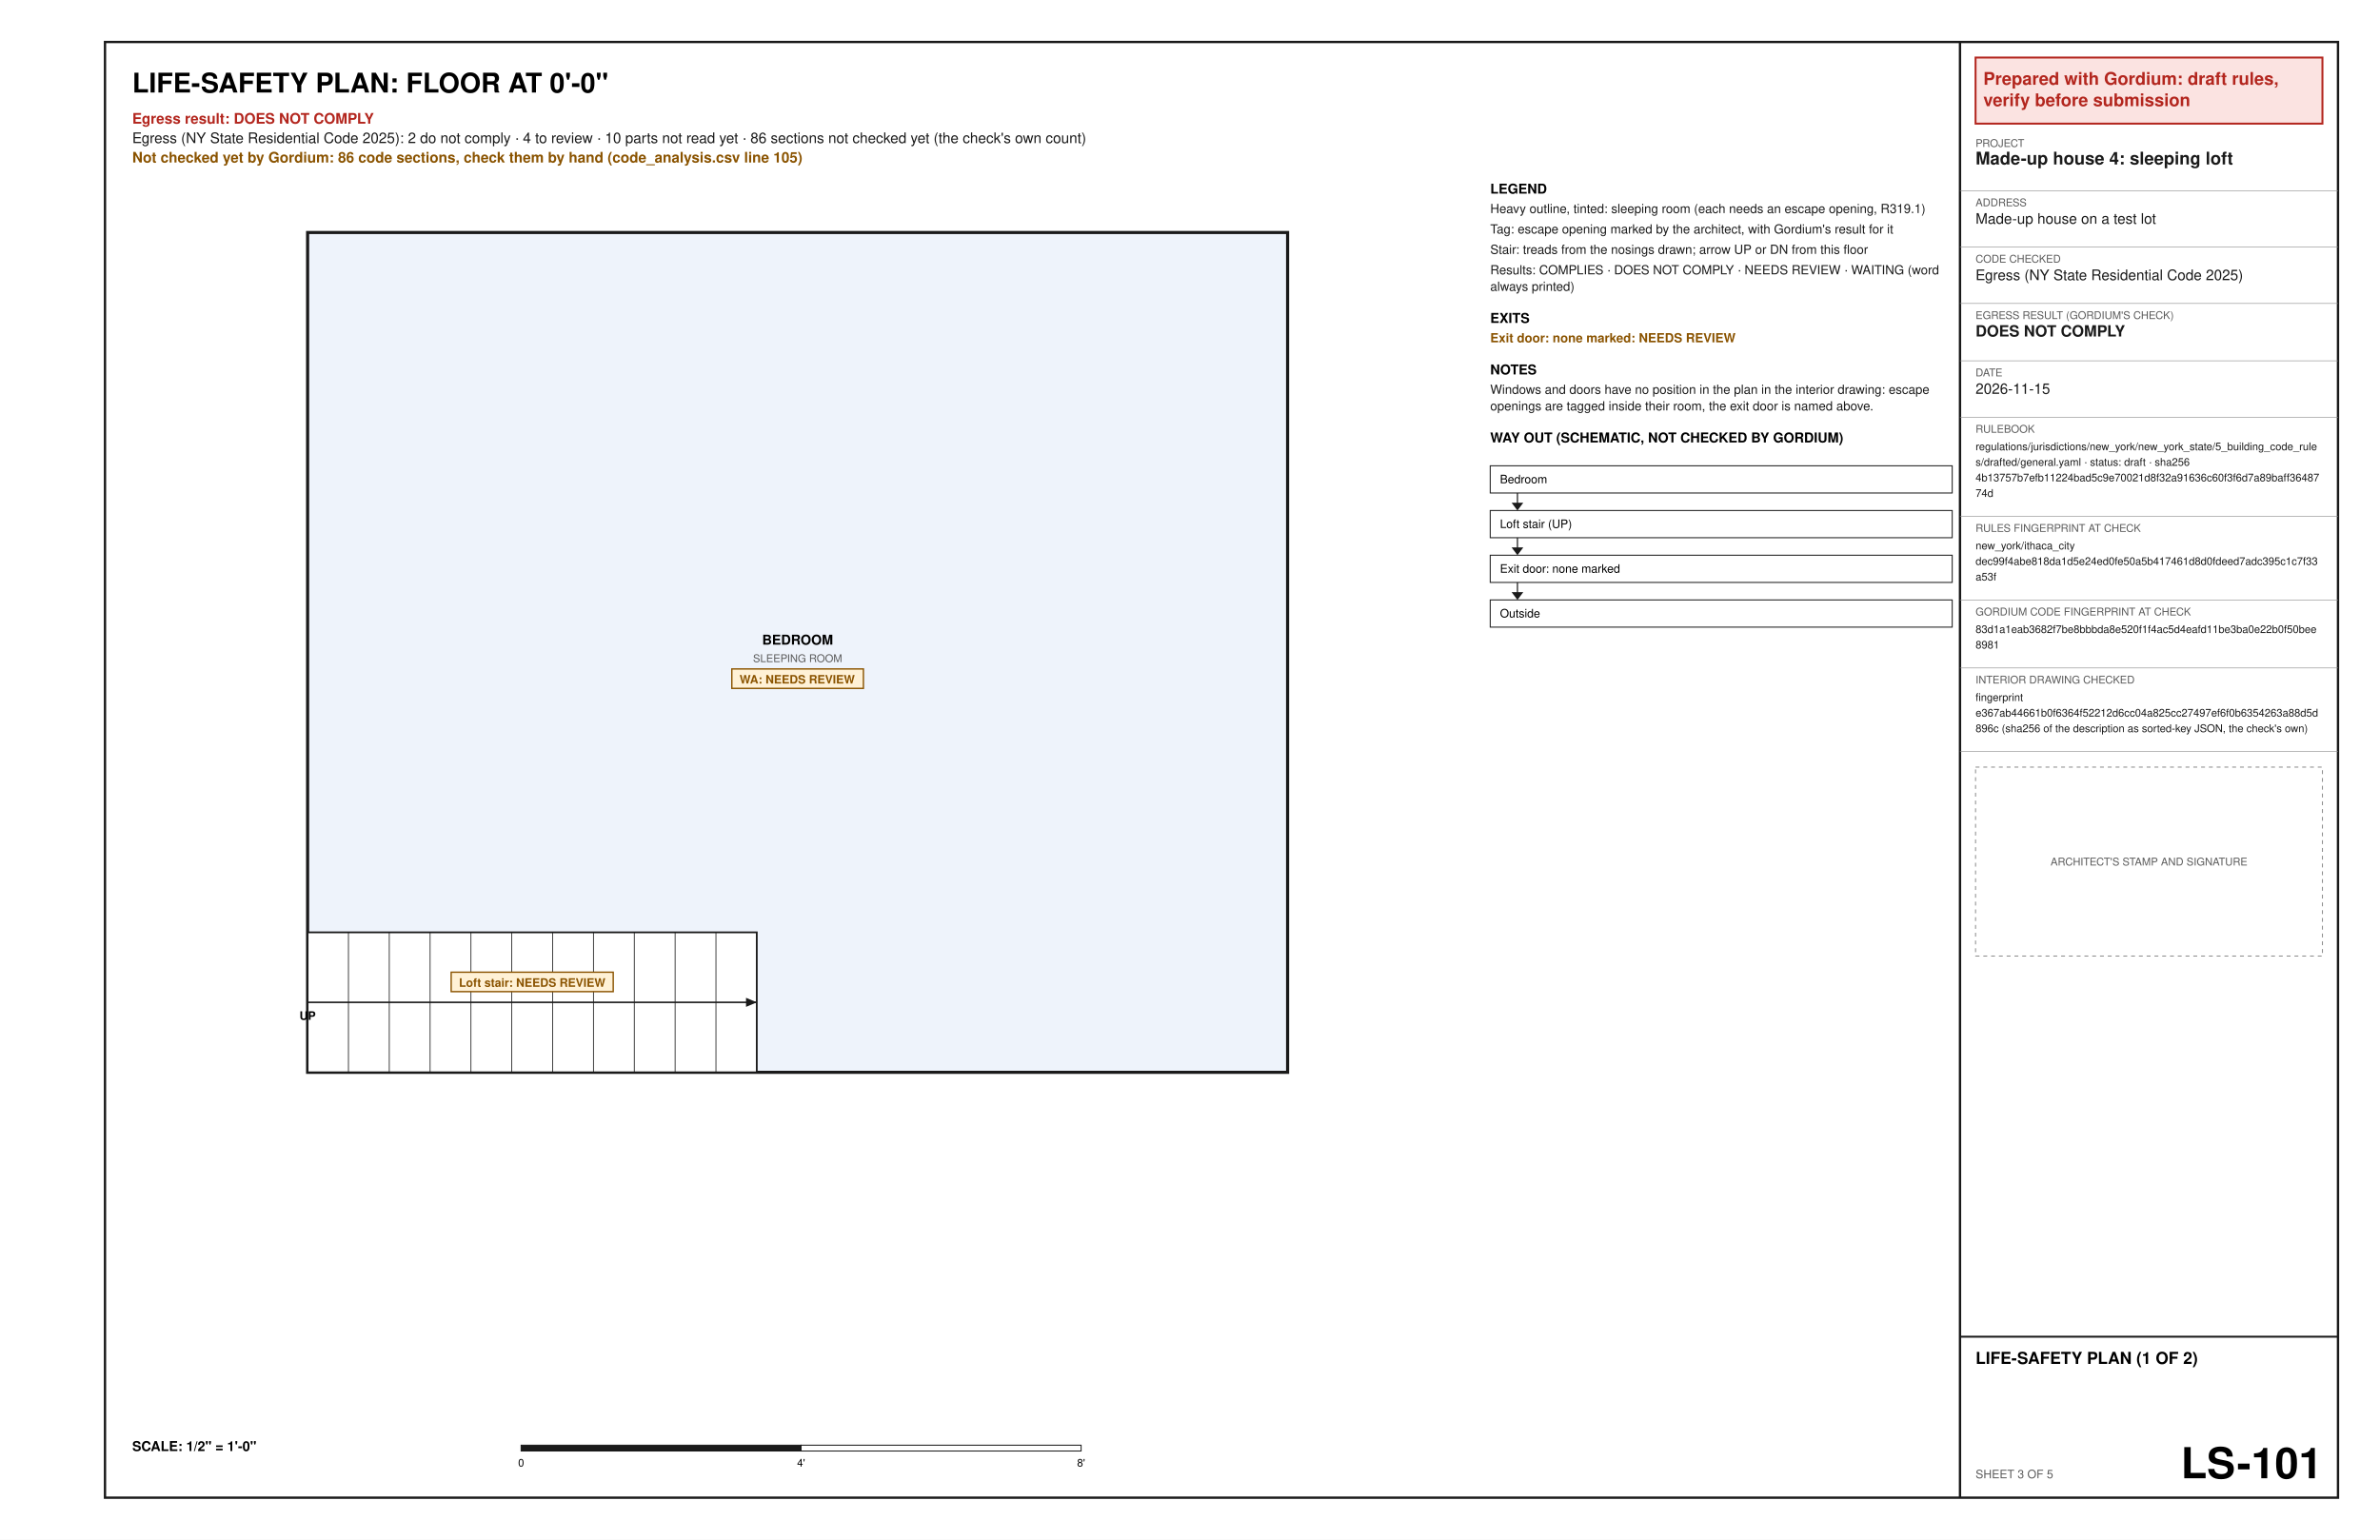
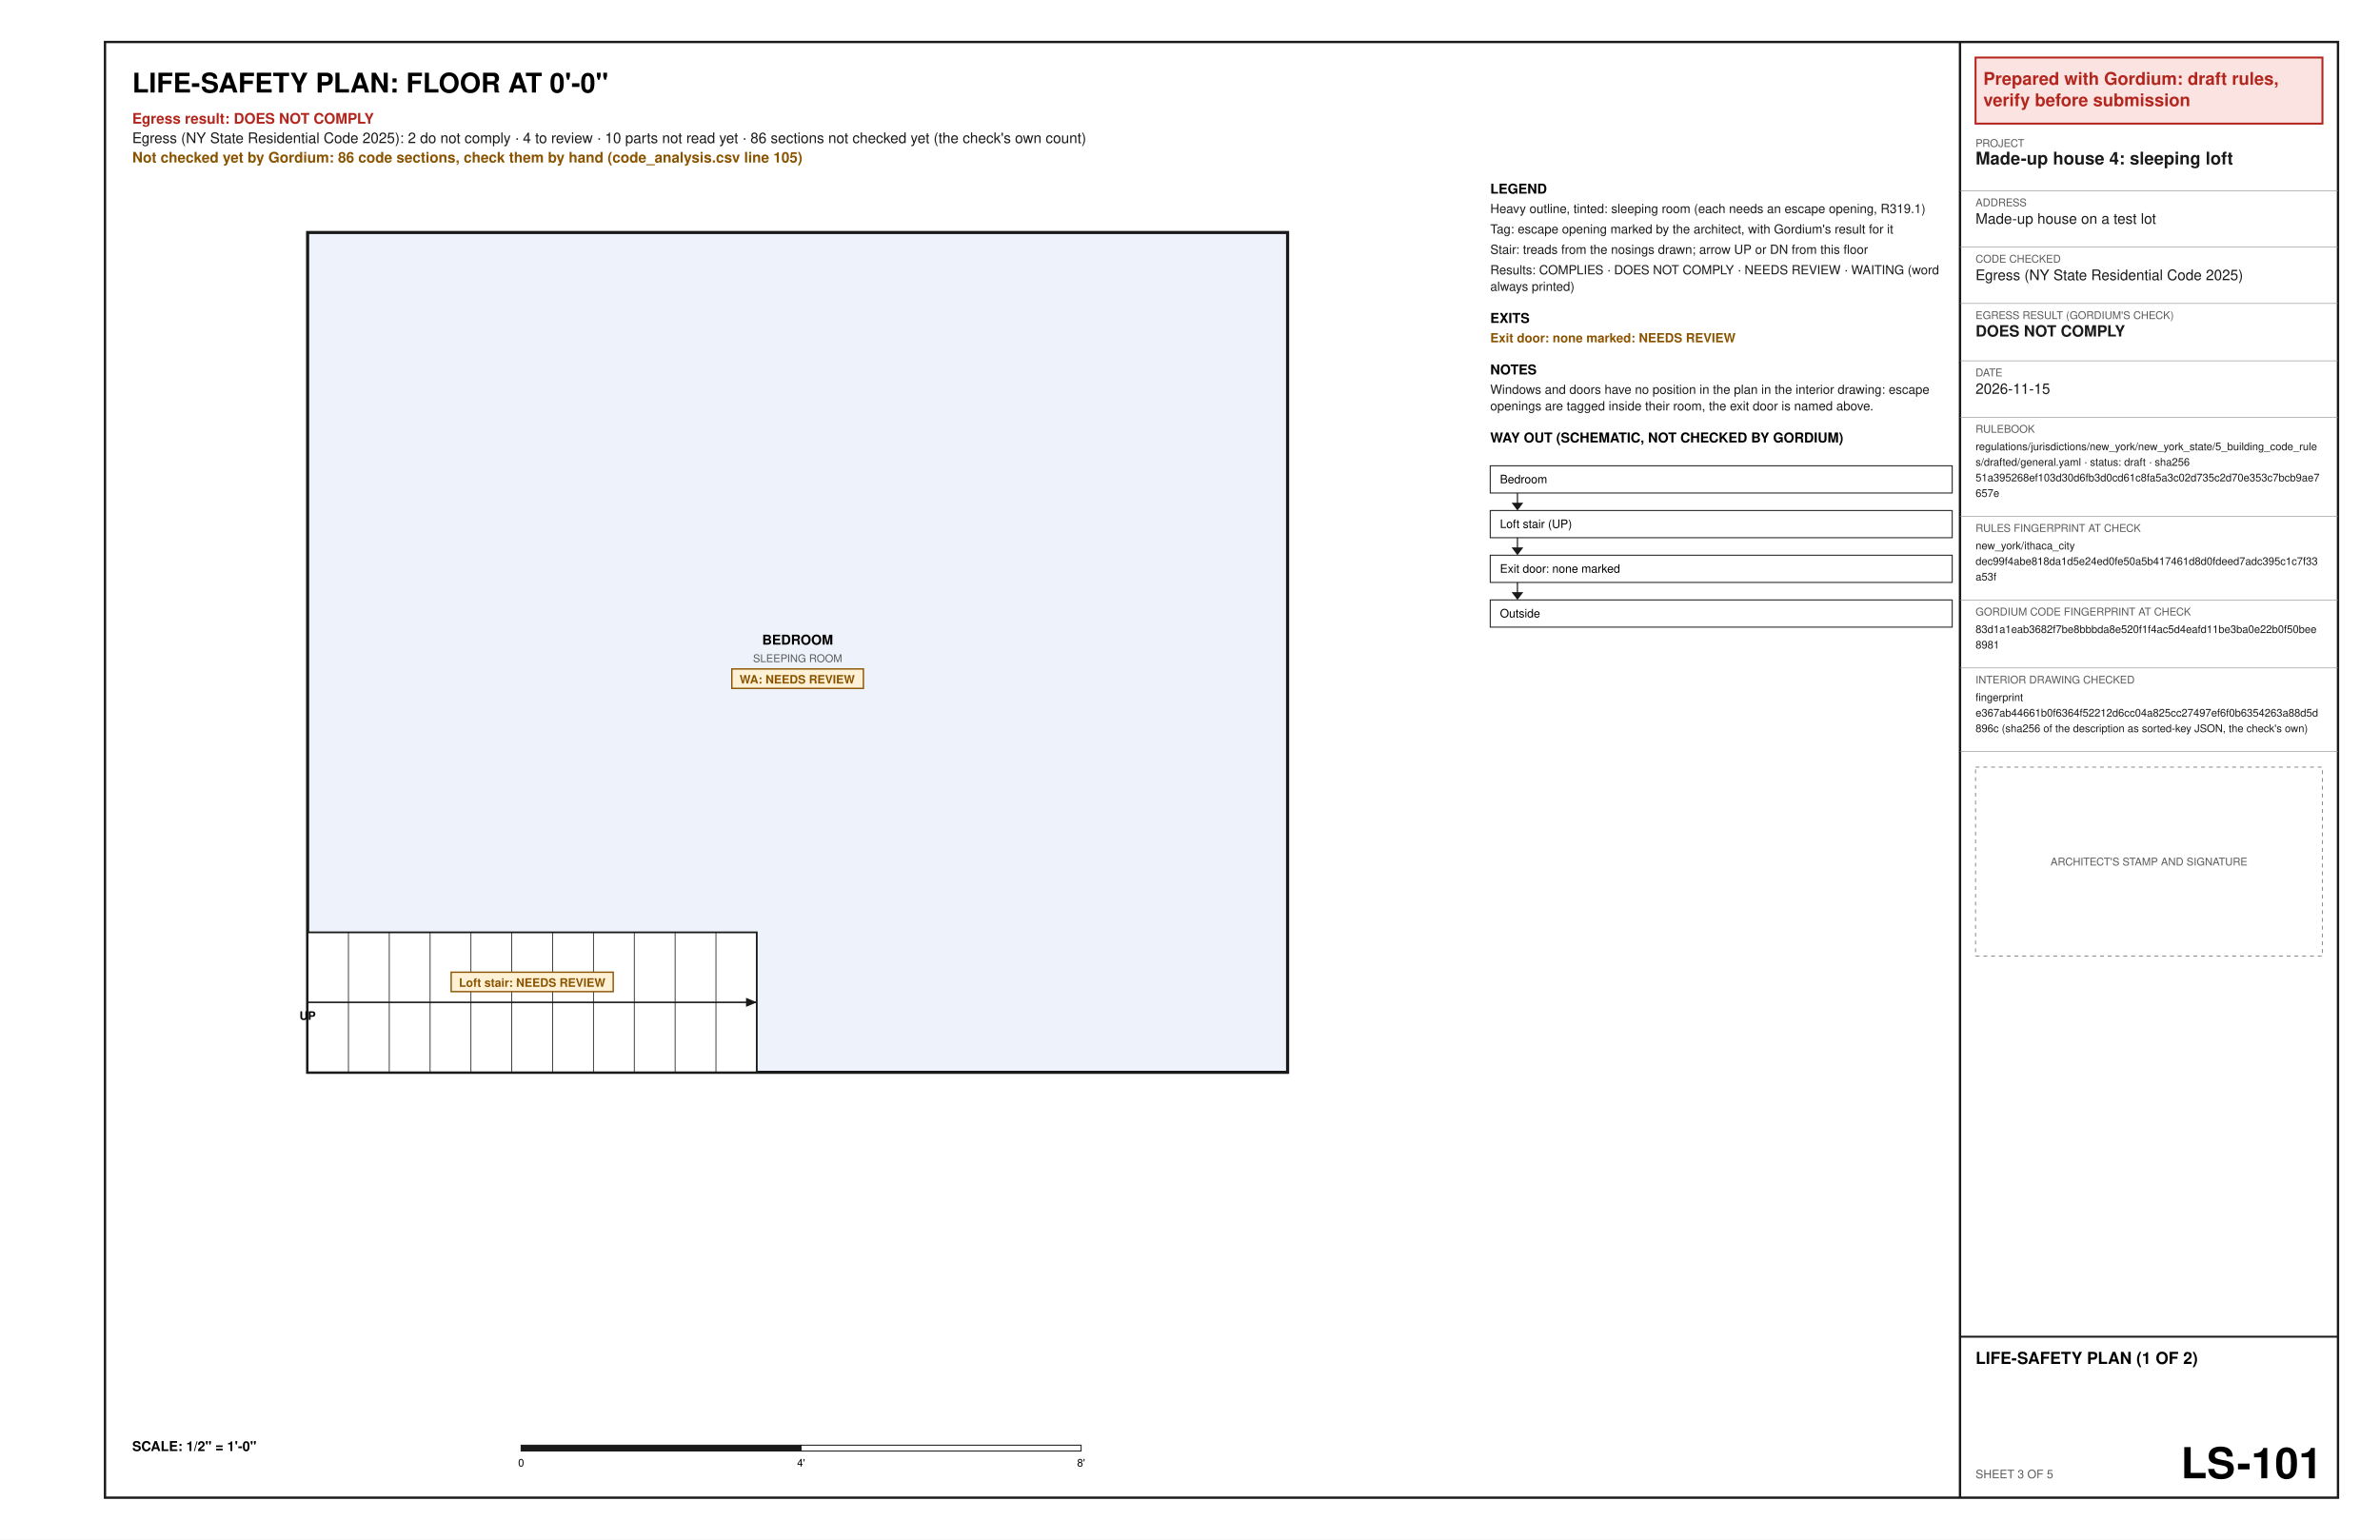
<svg xmlns="http://www.w3.org/2000/svg" width="17in" height="11in" viewBox="0 0 1224 792" font-family="Helvetica, Arial, sans-serif">
  <rect x="0" y="0" width="1224" height="792" fill="#ffffff" />
  <text x="68" y="47.6" font-size="14" font-weight="bold" text-anchor="start" fill="#000000" xml:space="preserve">LIFE-SAFETY PLAN: FLOOR AT 0'-0"</text>
  <text x="68" y="63.6" font-size="7.5" font-weight="bold" text-anchor="start" fill="#b3261e" xml:space="preserve">Egress result: DOES NOT COMPLY</text>
  <text x="68" y="73.6" font-size="7.5" text-anchor="start" fill="#1a1a1a" xml:space="preserve">Egress (NY State Residential Code 2025): 2 do not comply · 4 to review · 10 parts not read yet · 86 sections not checked yet (the check's own count)</text>
  <text x="68" y="83.6" font-size="7.5" font-weight="bold" text-anchor="start" fill="#8a5300" xml:space="preserve">Not checked yet by Gordium: 86 code sections, check them by hand (code_analysis.csv line 105)</text>
  <polygon points="158.2,551.6 662.2,551.6 662.2,119.6 158.2,119.6" fill="#eef3fb" stroke="#1a1a1a" stroke-width="1.6" />
  <text x="410.2" y="331.6" font-size="7" font-weight="bold" text-anchor="middle" fill="#000000" xml:space="preserve">BEDROOM</text>
  <text x="410.2" y="340.6" font-size="5.5" text-anchor="middle" fill="#5a5a5a" xml:space="preserve">SLEEPING ROOM</text>
  <polygon points="376.37,344.1 444.04,344.1 444.04,354.1 376.37,354.1" fill="#fff1d6" stroke="#8a5300" stroke-width="0.7" />
  <text x="380.37" y="351.6" font-size="6" font-weight="bold" text-anchor="start" fill="#8a5300" xml:space="preserve">WA: NEEDS REVIEW</text>
  <polygon points="158.2,551.6 158.2,479.6 389.2,479.6 389.2,551.6" fill="#ffffff" stroke="#1a1a1a" stroke-width="0.9" />
  <line x1="179.2" y1="551.6" x2="179.2" y2="479.6" stroke="#1a1a1a" stroke-width="0.4" />
  <line x1="200.2" y1="551.6" x2="200.2" y2="479.6" stroke="#1a1a1a" stroke-width="0.4" />
  <line x1="221.2" y1="551.6" x2="221.2" y2="479.6" stroke="#1a1a1a" stroke-width="0.4" />
  <line x1="242.2" y1="551.6" x2="242.2" y2="479.6" stroke="#1a1a1a" stroke-width="0.4" />
  <line x1="263.2" y1="551.6" x2="263.2" y2="479.6" stroke="#1a1a1a" stroke-width="0.4" />
  <line x1="284.2" y1="551.6" x2="284.2" y2="479.6" stroke="#1a1a1a" stroke-width="0.4" />
  <line x1="305.2" y1="551.6" x2="305.2" y2="479.6" stroke="#1a1a1a" stroke-width="0.4" />
  <line x1="326.2" y1="551.6" x2="326.2" y2="479.6" stroke="#1a1a1a" stroke-width="0.4" />
  <line x1="347.2" y1="551.6" x2="347.2" y2="479.6" stroke="#1a1a1a" stroke-width="0.4" />
  <line x1="368.2" y1="551.6" x2="368.2" y2="479.6" stroke="#1a1a1a" stroke-width="0.4" />
  <line x1="158.2" y1="515.6" x2="389.2" y2="515.6" stroke="#1a1a1a" stroke-width="0.8" />
  <polygon points="389.2,515.6 383.67,517.94 383.67,513.26" fill="#1a1a1a" />
  <text x="158.2" y="524.6" font-size="6" font-weight="bold" text-anchor="middle" fill="#000000" xml:space="preserve">UP</text>
  <polygon points="232.03,500.1 315.37,500.1 315.37,510.1 232.03,510.1" fill="#fff1d6" stroke="#8a5300" stroke-width="0.7" />
  <text x="236.03" y="507.6" font-size="6" font-weight="bold" text-anchor="start" fill="#8a5300" xml:space="preserve">Loft stair: NEEDS REVIEW</text>
  <text x="68" y="746.4" font-size="7" font-weight="bold" text-anchor="start" fill="#000000" xml:space="preserve">SCALE: 1/2" = 1'-0"</text>
  <polygon points="268,743.4 412,743.4 412,746.4 268,746.4" fill="#1a1a1a" stroke="#1a1a1a" stroke-width="0.5" />
  <polygon points="412,743.4 556,743.4 556,746.4 412,746.4" fill="#ffffff" stroke="#1a1a1a" stroke-width="0.5" />
  <text x="268" y="754.4" font-size="5.5" text-anchor="middle" fill="#000000" xml:space="preserve">0</text>
  <text x="412" y="754.4" font-size="5.5" text-anchor="middle" fill="#000000" xml:space="preserve">4'</text>
  <text x="556" y="754.4" font-size="5.5" text-anchor="middle" fill="#000000" xml:space="preserve">8'</text>
  <text x="766.4" y="99.6" font-size="7" font-weight="bold" text-anchor="start" fill="#000000" xml:space="preserve">LEGEND</text>
  <text x="766.4" y="109.6" font-size="6.5" text-anchor="start" fill="#1a1a1a" xml:space="preserve">Heavy outline, tinted: sleeping room (each needs an escape opening, R319.1)</text>
  <text x="766.4" y="120.1" font-size="6.5" text-anchor="start" fill="#1a1a1a" xml:space="preserve">Tag: escape opening marked by the architect, with Gordium's result for it</text>
  <text x="766.4" y="130.6" font-size="6.5" text-anchor="start" fill="#1a1a1a" xml:space="preserve">Stair: treads from the nosings drawn; arrow UP or DN from this floor</text>
  <text x="766.4" y="141.1" font-size="6.5" text-anchor="start" fill="#1a1a1a" xml:space="preserve">Results: COMPLIES · DOES NOT COMPLY · NEEDS REVIEW · WAITING (word</text>
  <text x="766.4" y="149.6" font-size="6.5" text-anchor="start" fill="#1a1a1a" xml:space="preserve">always printed)</text>
  <text x="766.4" y="166.1" font-size="7" font-weight="bold" text-anchor="start" fill="#000000" xml:space="preserve">EXITS</text>
  <text x="766.4" y="176.1" font-size="6.5" font-weight="bold" text-anchor="start" fill="#8a5300" xml:space="preserve">Exit door: none marked: NEEDS REVIEW</text>
  <text x="766.4" y="192.6" font-size="7" font-weight="bold" text-anchor="start" fill="#000000" xml:space="preserve">NOTES</text>
  <text x="766.4" y="202.6" font-size="6.5" text-anchor="start" fill="#1a1a1a" xml:space="preserve">Windows and doors have no position in the plan in the interior drawing: escape</text>
  <text x="766.4" y="211.1" font-size="6.5" text-anchor="start" fill="#1a1a1a" xml:space="preserve">openings are tagged inside their room, the exit door is named above.</text>
  <text x="766.4" y="227.6" font-size="7" font-weight="bold" text-anchor="start" fill="#000000" xml:space="preserve">WAY OUT (SCHEMATIC, NOT CHECKED BY GORDIUM)</text>
  <polygon points="766.4,239.6 1004,239.6 1004,253.6 766.4,253.6" fill="none" stroke="#1a1a1a" stroke-width="0.5" />
  <text x="771.4" y="248.6" font-size="6" text-anchor="start" fill="#000000" xml:space="preserve">Bedroom</text>
  <line x1="780.4" y1="253.6" x2="780.4" y2="261.6" stroke="#1a1a1a" stroke-width="0.6" />
  <polygon points="777.4,258.6 783.4,258.6 780.4,262.6" fill="#1a1a1a" />
  <polygon points="766.4,262.6 1004,262.6 1004,276.6 766.4,276.6" fill="none" stroke="#1a1a1a" stroke-width="0.5" />
  <text x="771.4" y="271.6" font-size="6" text-anchor="start" fill="#000000" xml:space="preserve">Loft stair (UP)</text>
  <line x1="780.4" y1="276.6" x2="780.4" y2="284.6" stroke="#1a1a1a" stroke-width="0.6" />
  <polygon points="777.4,281.6 783.4,281.6 780.4,285.6" fill="#1a1a1a" />
  <polygon points="766.4,285.6 1004,285.6 1004,299.6 766.4,299.6" fill="none" stroke="#1a1a1a" stroke-width="0.5" />
  <text x="771.4" y="294.6" font-size="6" text-anchor="start" fill="#000000" xml:space="preserve">Exit door: none marked</text>
  <line x1="780.4" y1="299.6" x2="780.4" y2="307.6" stroke="#1a1a1a" stroke-width="0.6" />
  <polygon points="777.4,304.6 783.4,304.6 780.4,308.6" fill="#1a1a1a" />
  <polygon points="766.4,308.6 1004,308.6 1004,322.6 766.4,322.6" fill="none" stroke="#1a1a1a" stroke-width="0.5" />
  <text x="771.4" y="317.6" font-size="6" text-anchor="start" fill="#000000" xml:space="preserve">Outside</text>
  <polygon points="54,21.6 1202.4,21.6 1202.4,770.4 54,770.4" fill="none" stroke="#1a1a1a" stroke-width="1.2" />
  <line x1="1008" y1="21.6" x2="1008" y2="770.4" stroke="#1a1a1a" stroke-width="1.2" />
  <polygon points="1016,29.6 1194.4,29.6 1194.4,63.6 1016,63.6" fill="#fbe3e1" stroke="#b3261e" stroke-width="1" />
  <text x="1020" y="43.6" font-size="9" font-weight="bold" text-anchor="start" fill="#b3261e" xml:space="preserve">Prepared with Gordium: draft rules,</text>
  <text x="1020" y="54.6" font-size="9" font-weight="bold" text-anchor="start" fill="#b3261e" xml:space="preserve">verify before submission</text>
  <text x="1016" y="75.6" font-size="5.5" text-anchor="start" fill="#5a5a5a" xml:space="preserve">PROJECT</text>
  <text x="1016" y="84.6" font-size="9" font-weight="bold" text-anchor="start" fill="#1a1a1a" xml:space="preserve">Made-up house 4: sleeping loft</text>
  <line x1="1008" y1="98.1" x2="1202.4" y2="98.1" stroke="#8c8c8c" stroke-width="0.3" />
  <text x="1016" y="106.1" font-size="5.5" text-anchor="start" fill="#5a5a5a" xml:space="preserve">ADDRESS</text>
  <text x="1016" y="115.1" font-size="7.5" text-anchor="start" fill="#1a1a1a" xml:space="preserve">Made-up house on a test lot</text>
  <line x1="1008" y1="127.1" x2="1202.4" y2="127.1" stroke="#8c8c8c" stroke-width="0.3" />
  <text x="1016" y="135.1" font-size="5.5" text-anchor="start" fill="#5a5a5a" xml:space="preserve">CODE CHECKED</text>
  <text x="1016" y="144.1" font-size="7.5" text-anchor="start" fill="#1a1a1a" xml:space="preserve">Egress (NY State Residential Code 2025)</text>
  <line x1="1008" y1="156.1" x2="1202.4" y2="156.1" stroke="#8c8c8c" stroke-width="0.3" />
  <text x="1016" y="164.1" font-size="5.5" text-anchor="start" fill="#5a5a5a" xml:space="preserve">EGRESS RESULT (GORDIUM'S CHECK)</text>
  <text x="1016" y="173.1" font-size="8" font-weight="bold" text-anchor="start" fill="#1a1a1a" xml:space="preserve">DOES NOT COMPLY</text>
  <line x1="1008" y1="185.6" x2="1202.4" y2="185.6" stroke="#8c8c8c" stroke-width="0.3" />
  <text x="1016" y="193.6" font-size="5.5" text-anchor="start" fill="#5a5a5a" xml:space="preserve">DATE</text>
  <text x="1016" y="202.6" font-size="7.5" text-anchor="start" fill="#1a1a1a" xml:space="preserve">2026-11-15</text>
  <line x1="1008" y1="214.6" x2="1202.4" y2="214.6" stroke="#8c8c8c" stroke-width="0.3" />
  <text x="1016" y="222.6" font-size="5.5" text-anchor="start" fill="#5a5a5a" xml:space="preserve">RULEBOOK</text>
  <text x="1016" y="231.6" font-size="5.5" text-anchor="start" fill="#1a1a1a" xml:space="preserve">regulations/jurisdictions/new_york/new_york_state/5_building_code_rule</text>
  <text x="1016" y="239.6" font-size="5.5" text-anchor="start" fill="#1a1a1a" xml:space="preserve">s/drafted/general.yaml · status: draft · sha256</text>
-   <text x="1016" y="247.6" font-size="5.5" text-anchor="start" fill="#1a1a1a" xml:space="preserve">4b13757b7efb11224bad5c9e70021d8f32a91636c60f3f6d7a89baff36487</text>
-   <text x="1016" y="255.6" font-size="5.5" text-anchor="start" fill="#1a1a1a" xml:space="preserve">74d</text>
+   <text x="1016" y="247.6" font-size="5.5" text-anchor="start" fill="#1a1a1a" xml:space="preserve">51a395268ef103d30d6fb3d0cd61c8fa5a3c02d735c2d70e353c7bcb9ae7</text>
+   <text x="1016" y="255.6" font-size="5.5" text-anchor="start" fill="#1a1a1a" xml:space="preserve">657e</text>
  <line x1="1008" y1="265.6" x2="1202.4" y2="265.6" stroke="#8c8c8c" stroke-width="0.3" />
  <text x="1016" y="273.6" font-size="5.5" text-anchor="start" fill="#5a5a5a" xml:space="preserve">RULES FINGERPRINT AT CHECK</text>
  <text x="1016" y="282.6" font-size="5.5" text-anchor="start" fill="#1a1a1a" xml:space="preserve">new_york/ithaca_city</text>
  <text x="1016" y="290.6" font-size="5.5" text-anchor="start" fill="#1a1a1a" xml:space="preserve">dec99f4abe818da1d5e24ed0fe50a5b417461d8d0fdeed7adc395c1c7f33</text>
  <text x="1016" y="298.6" font-size="5.5" text-anchor="start" fill="#1a1a1a" xml:space="preserve">a53f</text>
  <line x1="1008" y1="308.6" x2="1202.4" y2="308.6" stroke="#8c8c8c" stroke-width="0.3" />
  <text x="1016" y="316.6" font-size="5.5" text-anchor="start" fill="#5a5a5a" xml:space="preserve">GORDIUM CODE FINGERPRINT AT CHECK</text>
  <text x="1016" y="325.6" font-size="5.5" text-anchor="start" fill="#1a1a1a" xml:space="preserve">83d1a1eab3682f7be8bbbda8e520f1f4ac5d4eafd11be3ba0e22b0f50bee</text>
  <text x="1016" y="333.6" font-size="5.5" text-anchor="start" fill="#1a1a1a" xml:space="preserve">8981</text>
  <line x1="1008" y1="343.6" x2="1202.4" y2="343.6" stroke="#8c8c8c" stroke-width="0.3" />
  <text x="1016" y="351.6" font-size="5.5" text-anchor="start" fill="#5a5a5a" xml:space="preserve">INTERIOR DRAWING CHECKED</text>
  <text x="1016" y="360.6" font-size="5.5" text-anchor="start" fill="#1a1a1a" xml:space="preserve">fingerprint</text>
  <text x="1016" y="368.6" font-size="5.5" text-anchor="start" fill="#1a1a1a" xml:space="preserve">e367ab44661b0f6364f52212d6cc04a825cc27497ef6f0b6354263a88d5d</text>
  <text x="1016" y="376.6" font-size="5.5" text-anchor="start" fill="#1a1a1a" xml:space="preserve">896c (sha256 of the description as sorted-key JSON, the check's own)</text>
  <line x1="1008" y1="386.6" x2="1202.4" y2="386.6" stroke="#8c8c8c" stroke-width="0.3" />
  <polygon points="1016,394.6 1194.4,394.6 1194.4,491.8 1016,491.8" fill="none" stroke="#8c8c8c" stroke-width="0.5" stroke-dasharray="2 2" />
  <text x="1105.2" y="445.2" font-size="5.5" text-anchor="middle" fill="#5a5a5a" xml:space="preserve">ARCHITECT'S STAMP AND SIGNATURE</text>
  <line x1="1008" y1="687.6" x2="1202.4" y2="687.6" stroke="#1a1a1a" stroke-width="1" />
  <text x="1016" y="701.6" font-size="8.5" font-weight="bold" text-anchor="start" fill="#000000" xml:space="preserve">LIFE-SAFETY PLAN (1 OF 2)</text>
  <text x="1016" y="760.4" font-size="6" text-anchor="start" fill="#5a5a5a" xml:space="preserve">SHEET 3 OF 5</text>
  <text x="1194.4" y="760.4" font-size="22" font-weight="bold" text-anchor="end" fill="#000000" xml:space="preserve">LS-101</text>
</svg>
